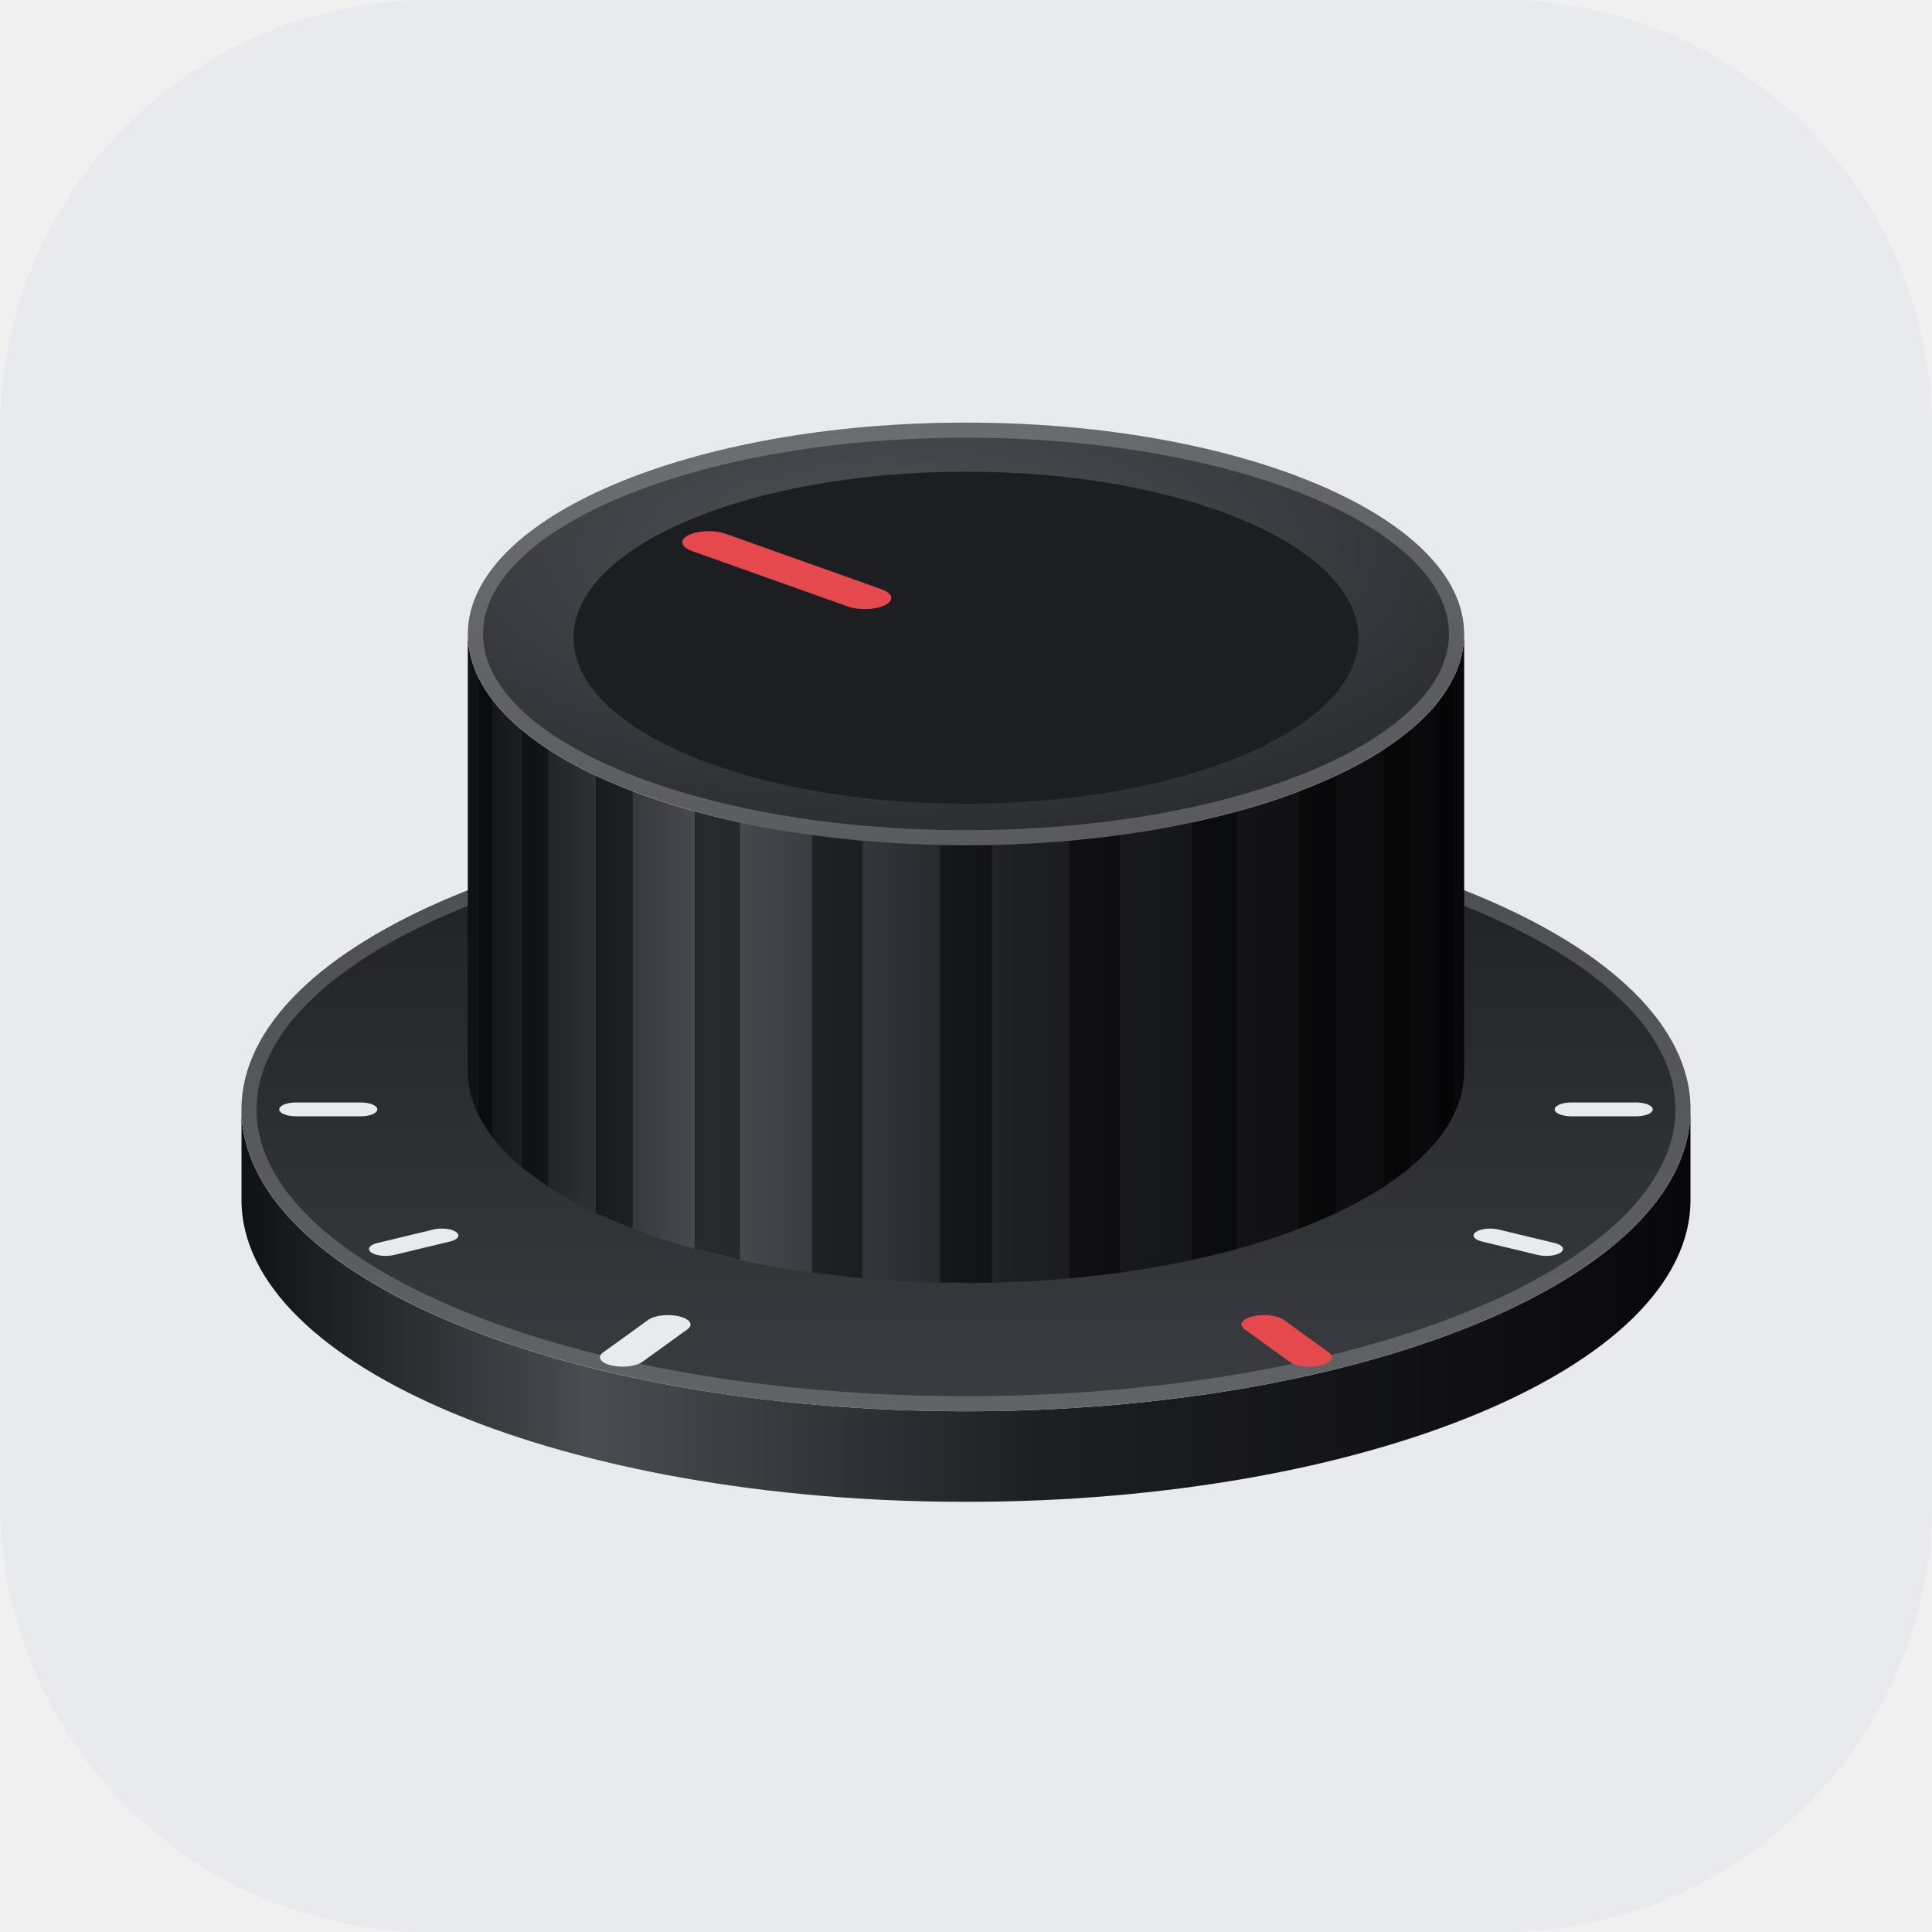
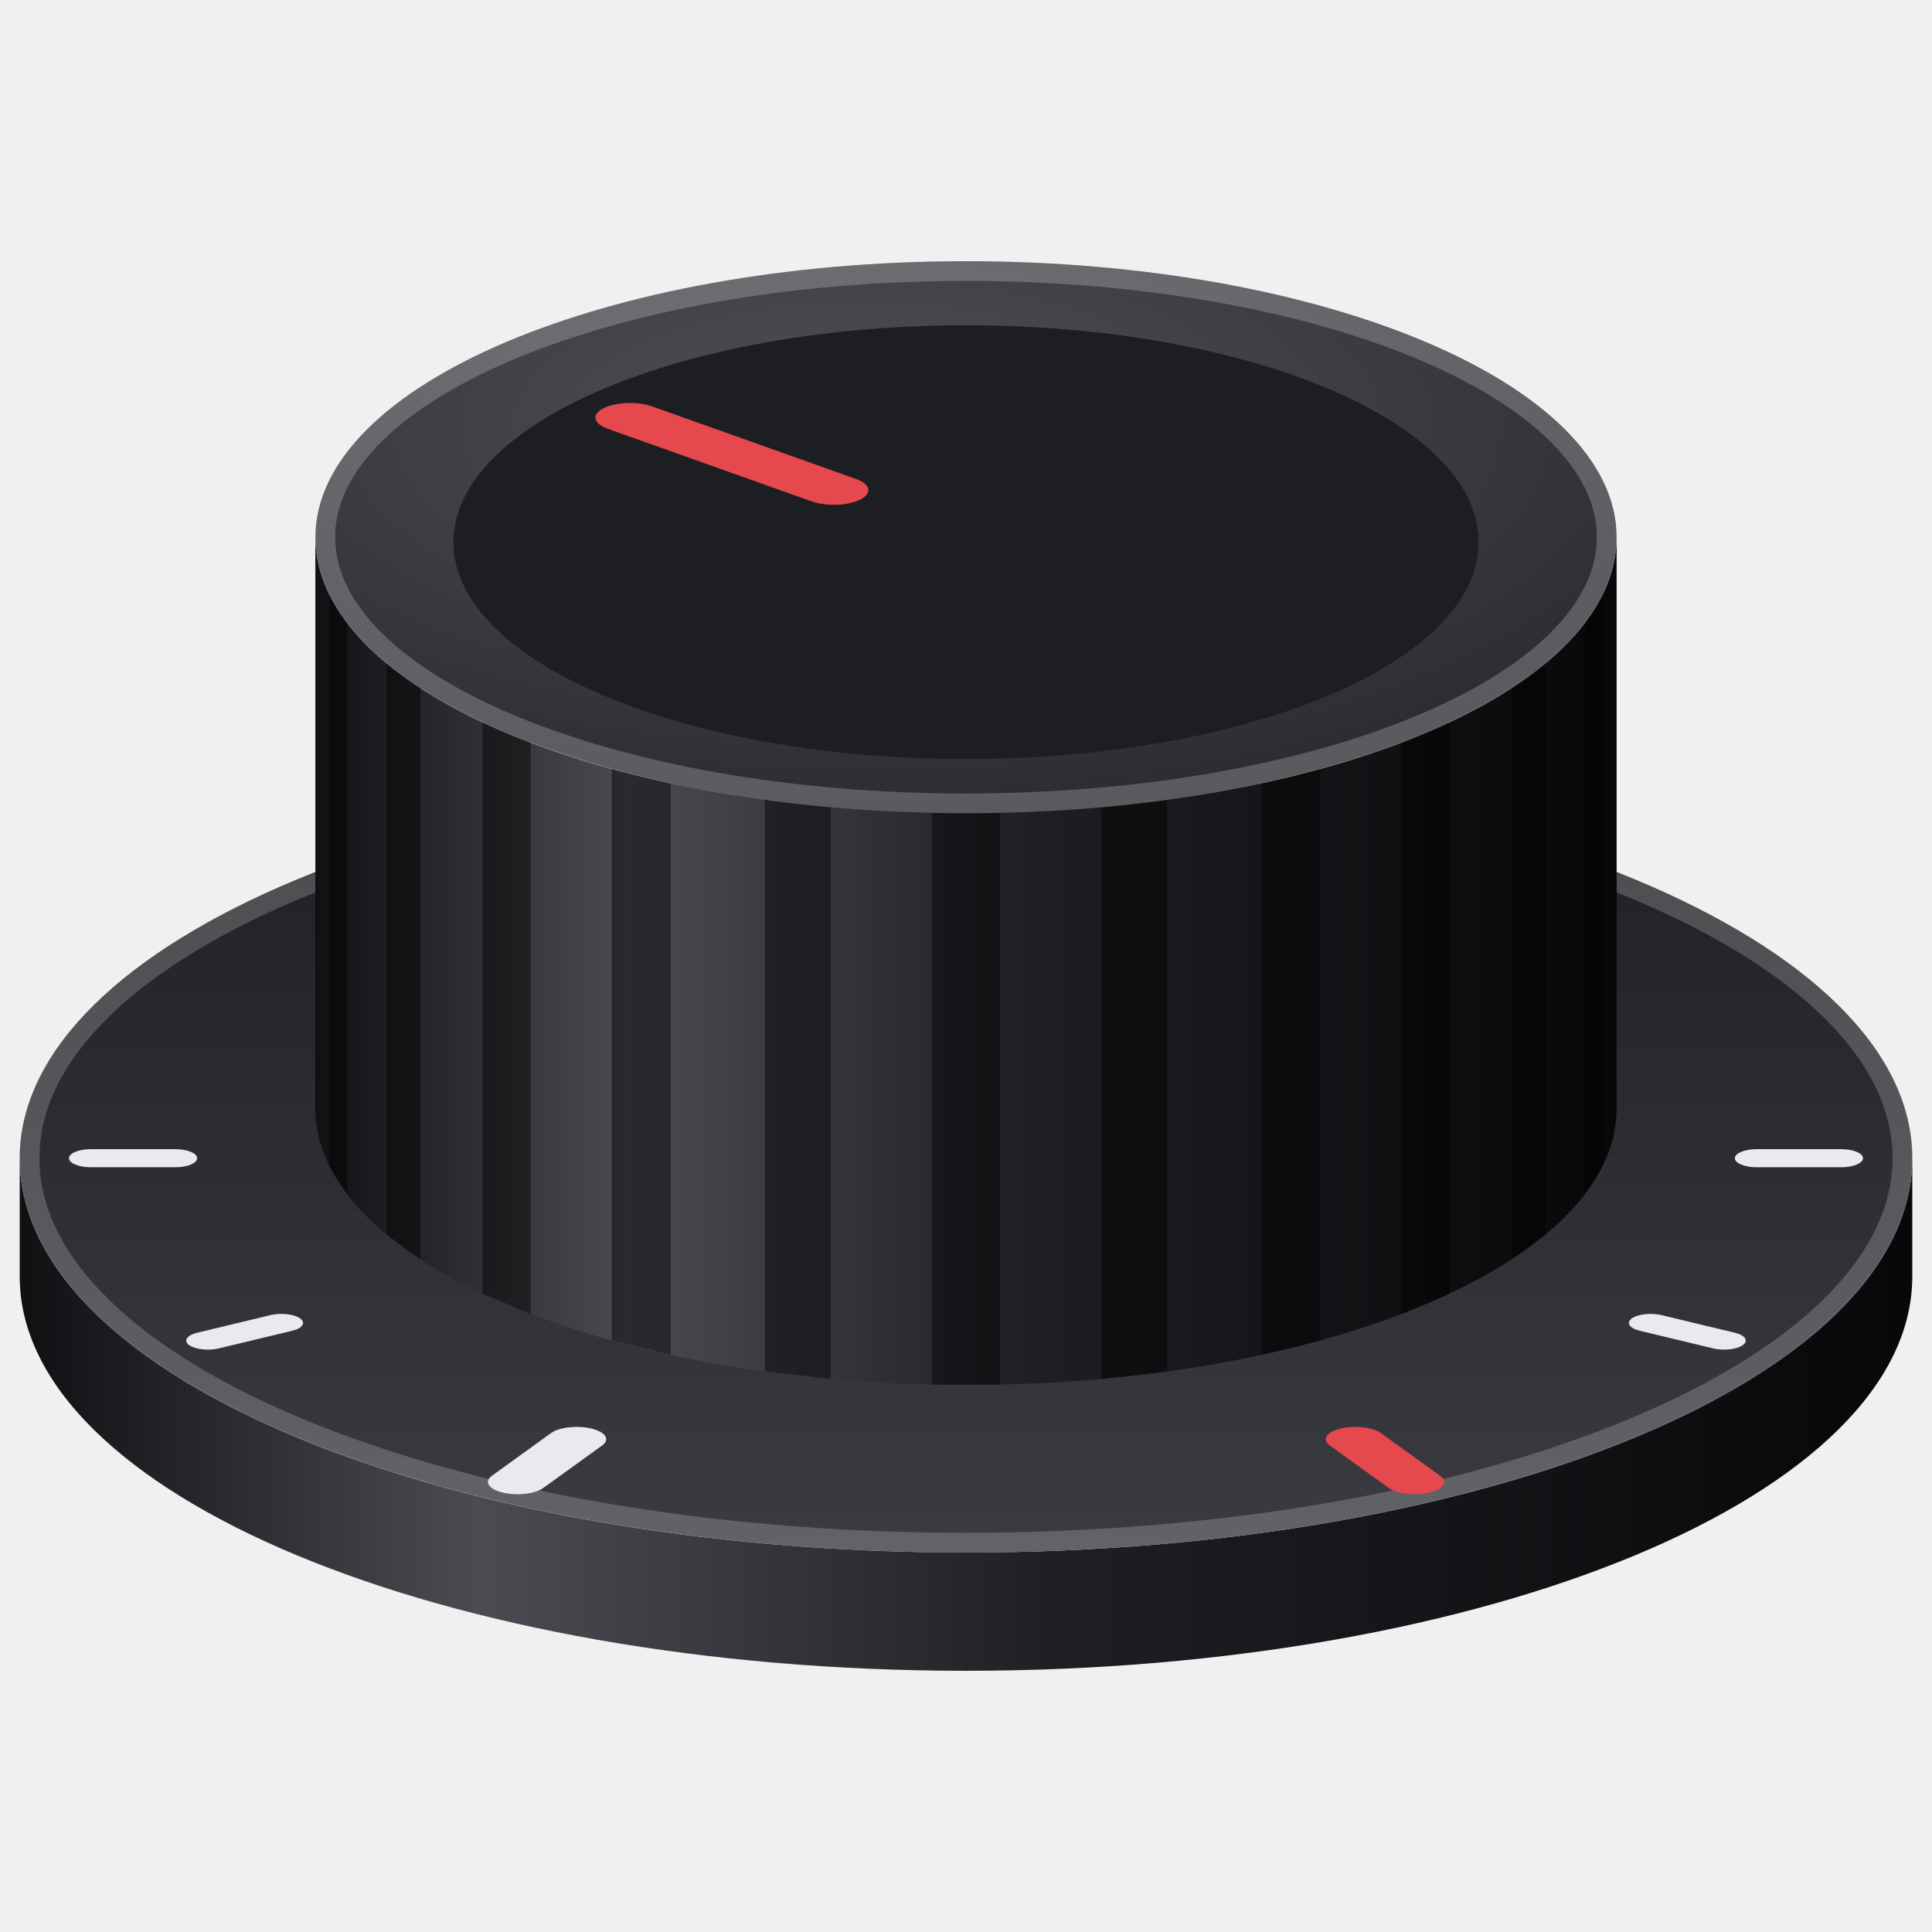
- <svg xmlns="http://www.w3.org/2000/svg" viewBox="0 0 512 512" width="512" height="512">
-   <rect width="512" height="512" rx="114" fill="#e8eaee" />
-   <svg x="56.00" y="104.00" width="400.00" height="304.00" viewBox="20 40 200 152">
-     <defs>
-       <linearGradient id="k5b-side" x1="0" x2="1">
-         <stop offset="0" stop-color="#101113" />
-         <stop offset=".24" stop-color="#4a4c52" />
-         <stop offset=".55" stop-color="#1e1f23" />
-         <stop offset="1" stop-color="#08080a" />
-       </linearGradient>
-       <linearGradient id="k5b-skirt" x1="0" y1="0" x2="0" y2="1">
-         <stop offset="0" stop-color="#1e1f22" />
-         <stop offset="1" stop-color="#3a3c41" />
-       </linearGradient>
-       <radialGradient id="k5b-top" cx=".42" cy=".3" r=".8">
-         <stop offset="0" stop-color="#505258" />
-         <stop offset="1" stop-color="#26272b" />
-       </radialGradient>
-       <clipPath id="k5b-clip">
-         <path d="M54 72 V130 A66 28 0 0 0 186 130 V72 A66 28 0 0 1 54 72 Z" />
-       </clipPath>
-     </defs>
-     <path d="M24 135 V147 A96 40 0 0 0 216 147 V135 A96 40 0 0 1 24 135 Z" fill="url(#k5b-side)" />
-     <ellipse cx="120" cy="135" rx="96" ry="40" fill="url(#k5b-skirt)" />
-     <ellipse cx="120" cy="135" rx="95" ry="39" fill="none" stroke="#fff" stroke-opacity=".2" stroke-width="2" />
-     <g transform="translate(120 135) scale(1 .4167)">
-       <g fill="#e8eaee">
-         <rect x="-3" y="-94" width="6" height="18" rx="3" transform="rotate(-150)" />
-         <rect x="-2.2" y="-91" width="4.4" height="13" rx="2.2" transform="rotate(-120)" />
-         <rect x="-2.2" y="-91" width="4.4" height="13" rx="2.2" transform="rotate(-90)" />
-         <rect x="-2.2" y="-91" width="4.4" height="13" rx="2.2" transform="rotate(90)" />
-         <rect x="-2.2" y="-91" width="4.4" height="13" rx="2.2" transform="rotate(120)" />
-       </g>
-       <rect x="-3" y="-94" width="6" height="18" rx="3" fill="#e5484d" transform="rotate(150)" />
+ <svg xmlns="http://www.w3.org/2000/svg" viewBox="22 17.5 196 196" width="512" height="512">
+   <defs>
+     <linearGradient id="k5b-side" x1="0" x2="1">
+       <stop offset="0" stop-color="#101113" />
+       <stop offset=".24" stop-color="#4a4c52" />
+       <stop offset=".55" stop-color="#1e1f23" />
+       <stop offset="1" stop-color="#08080a" />
+     </linearGradient>
+     <linearGradient id="k5b-skirt" x1="0" y1="0" x2="0" y2="1">
+       <stop offset="0" stop-color="#1e1f22" />
+       <stop offset="1" stop-color="#3a3c41" />
+     </linearGradient>
+     <radialGradient id="k5b-top" cx=".42" cy=".3" r=".8">
+       <stop offset="0" stop-color="#505258" />
+       <stop offset="1" stop-color="#26272b" />
+     </radialGradient>
+     <clipPath id="k5b-clip">
+       <path d="M54 72 V130 A66 28 0 0 0 186 130 V72 A66 28 0 0 1 54 72 Z" />
+     </clipPath>
+   </defs>
+   <path d="M24 135 V147 A96 40 0 0 0 216 147 V135 A96 40 0 0 1 24 135 Z" fill="url(#k5b-side)" />
+   <ellipse cx="120" cy="135" rx="96" ry="40" fill="url(#k5b-skirt)" />
+   <ellipse cx="120" cy="135" rx="95" ry="39" fill="none" stroke="#fff" stroke-opacity=".2" stroke-width="2" />
+   <g transform="translate(120 135) scale(1 .4167)">
+     <g fill="#e8eaee">
+       <rect x="-3" y="-94" width="6" height="18" rx="3" transform="rotate(-150)" />
+       <rect x="-2.2" y="-91" width="4.4" height="13" rx="2.2" transform="rotate(-120)" />
+       <rect x="-2.2" y="-91" width="4.4" height="13" rx="2.2" transform="rotate(-90)" />
+       <rect x="-2.2" y="-91" width="4.4" height="13" rx="2.2" transform="rotate(90)" />
+       <rect x="-2.2" y="-91" width="4.4" height="13" rx="2.2" transform="rotate(120)" />
    </g>
-     <path d="M54 72 V130 A66 28 0 0 0 186 130 V72 A66 28 0 0 1 54 72 Z" fill="url(#k5b-side)" />
-     <g clip-path="url(#k5b-clip)">
-       <path d="M54.00 72.00L54.09 73.47L54.09 131.47L54.00 130.00ZM55.44 77.82L57.23 80.65L57.23 138.65L55.44 135.82ZM61.19 84.71L64.65 87.25L64.65 145.25L61.19 142.71ZM70.95 90.74L75.84 92.81L75.84 150.81L70.95 148.74ZM84.05 95.48L90.04 96.95L90.04 154.95L84.05 153.48ZM99.60 98.63L106.28 99.39L106.28 157.39L99.60 156.63ZM116.55 99.96L123.45 99.96L123.45 157.96L116.55 157.96ZM133.72 99.39L140.40 98.63L140.40 156.63L133.72 157.39ZM149.96 96.95L155.95 95.48L155.95 153.48L149.96 154.95ZM164.16 92.81L169.05 90.74L169.05 148.74L164.16 150.81ZM175.35 87.25L178.81 84.71L178.81 142.71L175.35 145.25ZM182.77 80.65L184.56 77.82L184.56 135.82L182.77 138.65ZM185.91 73.47L186.00 72.00L186.00 130.00L185.91 131.47Z" fill="#000" fill-opacity=".45" />
-     </g>
-     <ellipse cx="120" cy="72" rx="66" ry="28" fill="url(#k5b-top)" />
-     <ellipse cx="120" cy="72" rx="65" ry="27" fill="none" stroke="#fff" stroke-opacity=".22" stroke-width="2" />
-     <ellipse cx="120" cy="72.5" rx="52" ry="22" fill="#1d1e21" />
-     <g transform="translate(120 72) scale(1 .4242)">
-       <rect x="-3.5" y="-48" width="7" height="34" rx="3.5" fill="#e5484d" transform="rotate(-50)" />
-     </g>
-   </svg>
+     <rect x="-3" y="-94" width="6" height="18" rx="3" fill="#e5484d" transform="rotate(150)" />
+   </g>
+   <path d="M54 72 V130 A66 28 0 0 0 186 130 V72 A66 28 0 0 1 54 72 Z" fill="url(#k5b-side)" />
+   <g clip-path="url(#k5b-clip)">
+     <path d="M54.00 72.00L54.09 73.47L54.09 131.47L54.00 130.00ZM55.44 77.82L57.23 80.65L57.23 138.65L55.44 135.82ZM61.19 84.71L64.65 87.25L64.65 145.25L61.19 142.71ZM70.95 90.74L75.84 92.81L75.84 150.81L70.95 148.74ZM84.05 95.48L90.04 96.95L90.04 154.95L84.05 153.48ZM99.60 98.63L106.28 99.39L106.28 157.39L99.60 156.63ZM116.55 99.96L123.45 99.96L123.45 157.96L116.55 157.96ZM133.72 99.39L140.40 98.63L140.40 156.63L133.72 157.39ZM149.96 96.95L155.95 95.48L155.95 153.48L149.96 154.95ZM164.16 92.81L169.05 90.74L169.05 148.74L164.16 150.81ZM175.35 87.25L178.81 84.71L178.81 142.71L175.35 145.25ZM182.77 80.65L184.56 77.82L184.56 135.82L182.77 138.65ZM185.91 73.47L186.00 72.00L186.00 130.00L185.91 131.47Z" fill="#000" fill-opacity=".45" />
+   </g>
+   <ellipse cx="120" cy="72" rx="66" ry="28" fill="url(#k5b-top)" />
+   <ellipse cx="120" cy="72" rx="65" ry="27" fill="none" stroke="#fff" stroke-opacity=".22" stroke-width="2" />
+   <ellipse cx="120" cy="72.5" rx="52" ry="22" fill="#1d1e21" />
+   <g transform="translate(120 72) scale(1 .4242)">
+     <rect x="-3.5" y="-48" width="7" height="34" rx="3.5" fill="#e5484d" transform="rotate(-50)" />
+   </g>
</svg>
